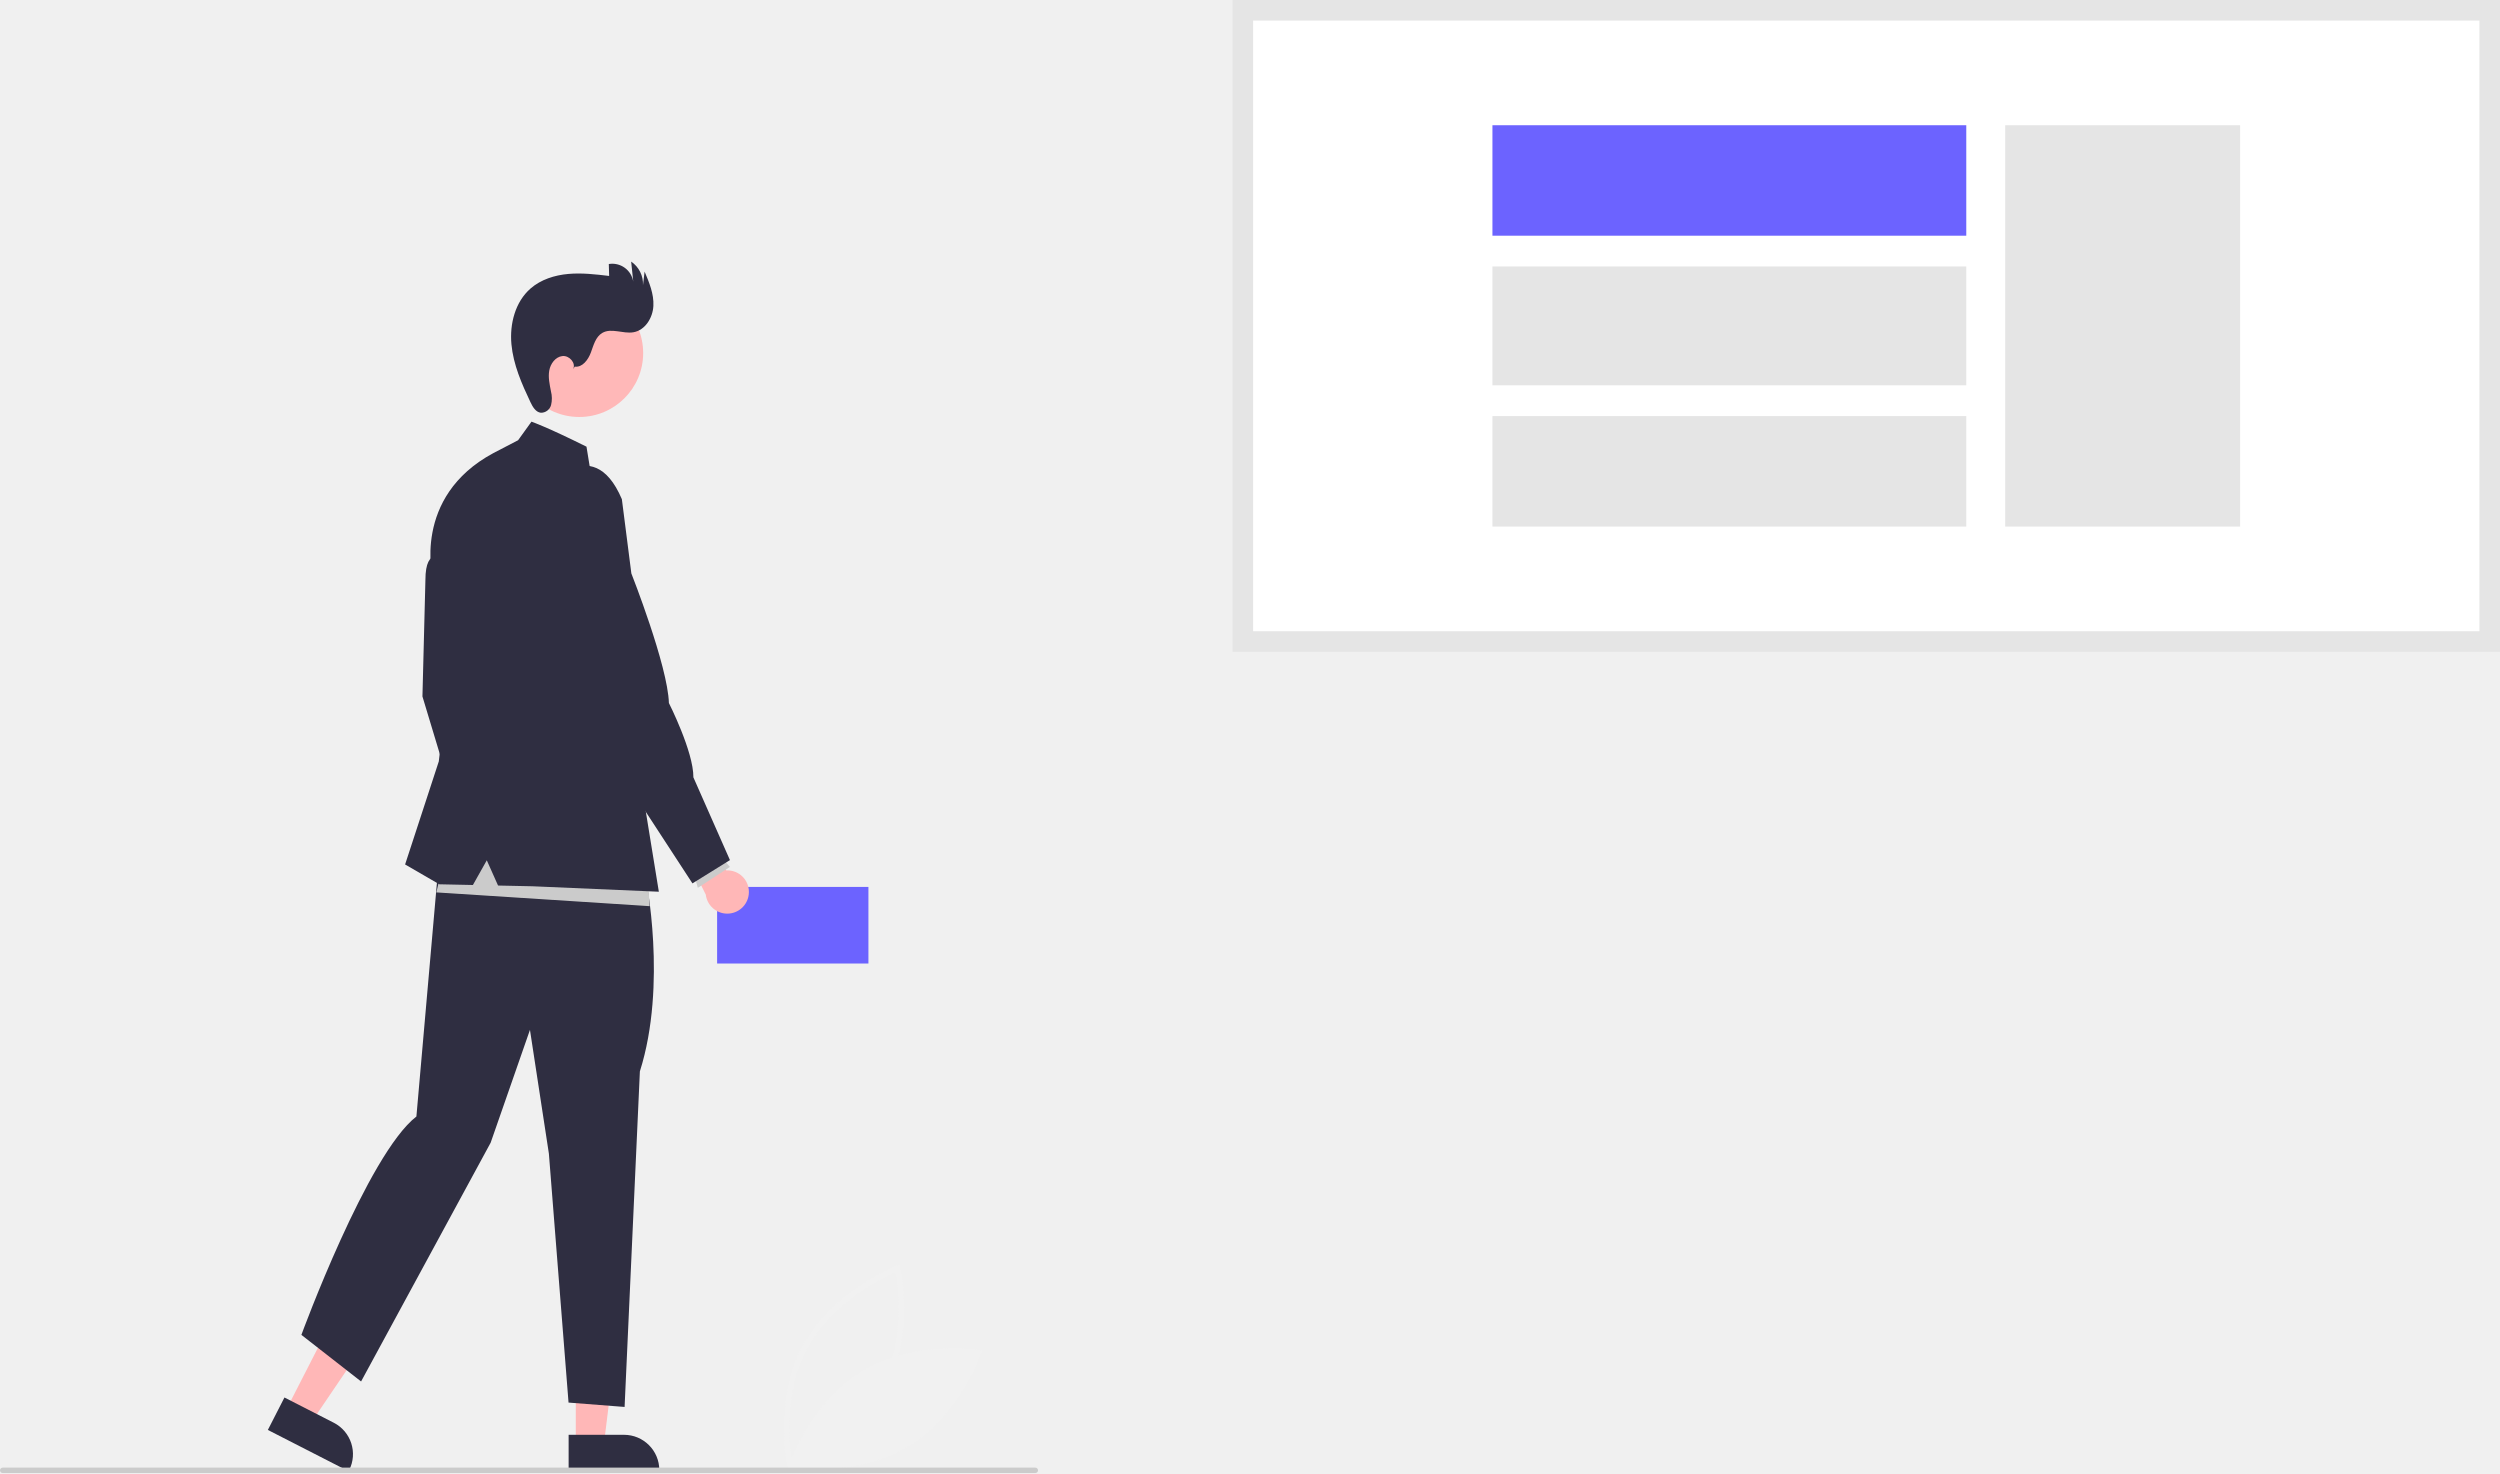
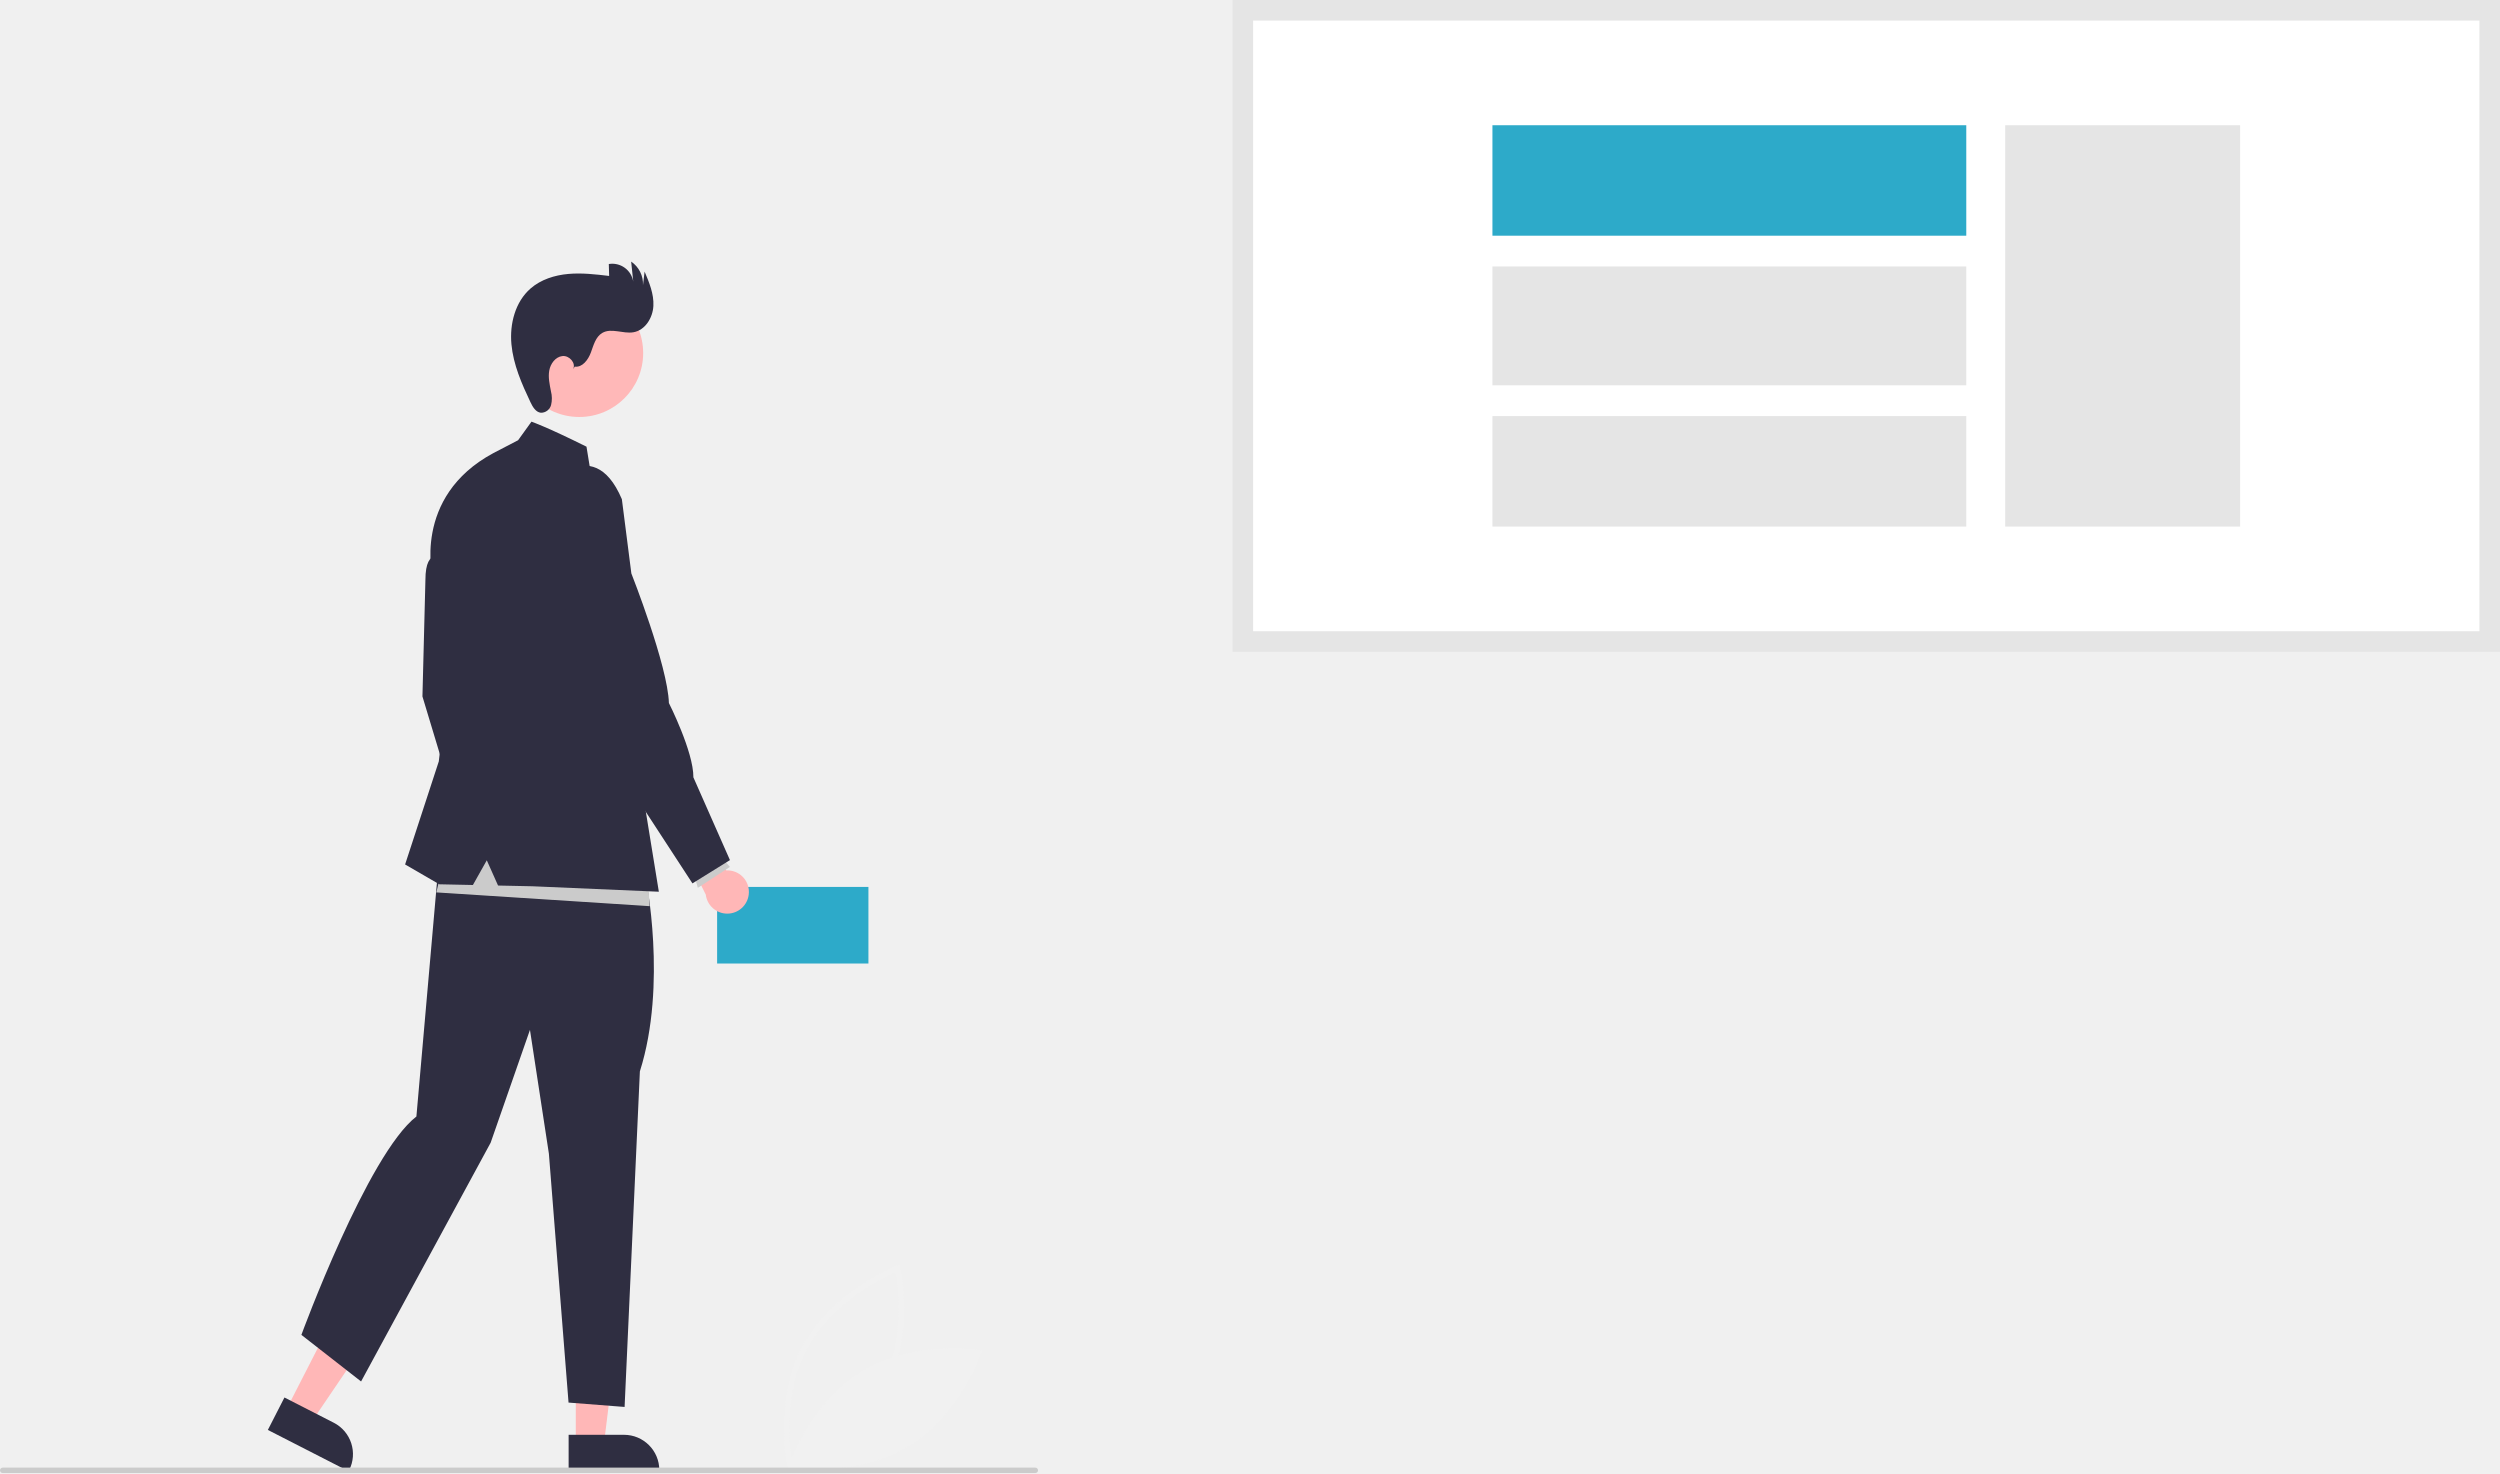
<svg xmlns="http://www.w3.org/2000/svg" id="e08ab4e4-9715-4e1e-8c6e-e8fd5b371a57" data-name="Layer 1" width="922.431" height="543.515" viewBox="0 0 922.431 543.515">
  <path d="M429.404,719.955c-.056-.245-5.44-24.798,5.556-45.19,10.996-20.392,34.468-29.385,34.704-29.474l1.073-.402.253,1.118c.056.245,5.44,24.798-5.556,45.19-10.996,20.392-34.468,29.385-34.704,29.474l-1.073.402Zm39.862-72.338c-4.702,2.022-23.258,10.874-32.545,28.097-9.288,17.225-6.486,37.594-5.592,42.631,4.7-2.018,23.249-10.855,32.545-28.097C472.961,673.025,470.16,652.657,469.266,647.617Z" transform="translate(-138.7847 -178.2426)" fill="#f1f1f1" />
  <path d="M457.031,684.044c-19.761,11.889-27.371,35.503-27.371,35.503s24.428,4.339,44.188-7.55,27.371-35.503,27.371-35.503S476.792,672.156,457.031,684.044Z" transform="translate(-138.7847 -178.2426)" fill="#f1f1f1" />
-   <path d="M403.382,533.755h55.827V505.493H403.382Z" transform="translate(-138.7847 -178.2426)" fill="#6c63ff" />
+   <path d="M403.382,533.755h55.827V505.493H403.382Z" transform="translate(-138.7847 -178.2426)" fill="#2daac9" />
  <path d="M415.049,508.293a7.937,7.937,0,0,0-8.311-8.89L398.884,483.055l-11.099,2.35,11.415,22.931a7.98,7.98,0,0,0,15.848-.042Z" transform="translate(-138.7847 -178.2426)" fill="#ffb7b7" />
  <polygon points="105.767 519.858 115.004 524.585 137.634 491.205 124 484.228 105.767 519.858" fill="#ffb7b7" />
  <path d="M243.739,693.879l18.192,9.31.001 0a13.024,13.024,0,0,1,5.66,17.526l-.193.377-29.785-15.243Z" transform="translate(-138.7847 -178.2426)" fill="#2f2e41" />
  <polygon points="212.454 532.791 222.83 532.79 227.767 492.766 212.452 492.766 212.454 532.791" fill="#ffb7b7" />
  <path d="M348.591,707.645l20.435-.001h.001a13.024,13.024,0,0,1,13.023,13.023v.423l-33.459.001Z" transform="translate(-138.7847 -178.2426)" fill="#2f2e41" />
  <path d="M302.7,384.564s-6.949-5.324-6.949,7.68l-1.097,42.972,12.252,40.595,7.132-13.166-2.926-28.526Z" transform="translate(-138.7847 -178.2426)" fill="#2f2e41" />
  <path d="M377.031,502.101s8.058,39.241-2.149,71.445L369.242,697.367l-20.682-1.612-7.252-91.858-6.983-45.661L319.821,599.868l-47.809,88.098-22.024-17.19s24.407-66.595,42.437-80.577l9.043-102.996Z" transform="translate(-138.7847 -178.2426)" fill="#2f2e41" />
  <circle cx="213.732" cy="130.275" r="23.581" fill="#ffb8b8" />
  <path d="M350.848,313.519c2.827.368,4.959-2.524,5.948-5.198s1.743-5.786,4.2-7.23c3.358-1.973,7.654.4,11.494-.251,4.336-.735,7.156-5.331,7.377-9.723s-1.527-8.617-3.242-12.667l-.599,5.033a9.981,9.981,0,0,0-4.362-8.724l.772,7.385a7.839,7.839,0,0,0-9.018-6.486l.122,4.401c-5.008-.596-10.061-1.192-15.084-.738s-10.082,2.043-13.889,5.351c-5.695,4.949-7.775,13.097-7.077,20.609s3.799,14.569,7.031,21.387c.813,1.715,1.938,3.651,3.824,3.869a3.852,3.852,0,0,0,3.771-2.842,10.302,10.302,0,0,0-.046-5.061c-.476-2.532-1.077-5.12-.629-7.658s2.273-5.045,4.831-5.356,5.175,2.613,3.945,4.877Z" transform="translate(-138.7847 -178.2426)" fill="#2f2e41" />
  <polygon points="239.706 334.352 160.991 329.274 166.915 304.729 238.859 320.81 239.706 334.352" fill="#cbcbcb" />
  <path d="M329.947,340.677l4.937-6.855s5.518,1.875,20.298,9.232l1.044,6.422,25.654,157.787-46.63-2.011-12.698-.27-4.155-9.315-5.124,9.118-12.4-.264-12.617-7.314,12.435-38.035,4.023-34.744-6.217-32.732s-7.823-30.057,22.309-46.264Z" transform="translate(-138.7847 -178.2426)" fill="#2f2e41" />
  <polygon points="255.787 321.656 257.48 327.581 269.329 319.864 264.858 314.745 255.787 321.656" fill="#cbcbcb" />
  <path d="M338.767,359.748s18.368-23.45,29.47,2.686l3.5,27.389s13.449,34.045,13.854,47.819c0,0,9.118,17.977,9.034,27.419l13.489,30.537-13.835,8.589L355.991,445.481Z" transform="translate(-138.7847 -178.2426)" fill="#2f2e41" />
  <path d="M520.785,721.757h-381a1,1,0,0,1,0-2h381a1,1,0,0,1,0,2Z" transform="translate(-138.7847 -178.2426)" fill="#cbcbcb" />
  <path d="M597.358,414.942h460.062V182.038H597.358Z" transform="translate(-138.7847 -178.2426)" fill="#fff" />
  <path d="M1061.215,418.737H593.563V178.243h467.652ZM601.153,411.147h452.472V185.833H601.153Z" transform="translate(-138.7847 -178.2426)" fill="#e5e5e5" />
  <rect x="739.862" y="46.211" width="86.679" height="148.076" fill="#e5e5e5" />
-   <rect x="550.668" y="46.208" width="174.834" height="40.76" fill="#6c63ff" />
+   <rect x="550.668" y="46.208" width="174.834" height="40.76" fill="#2daac9" />
  <rect x="550.668" y="98.319" width="174.834" height="43.855" fill="#e5e5e5" />
  <rect x="550.668" y="153.525" width="174.834" height="40.76" fill="#e5e5e5" />
</svg>
